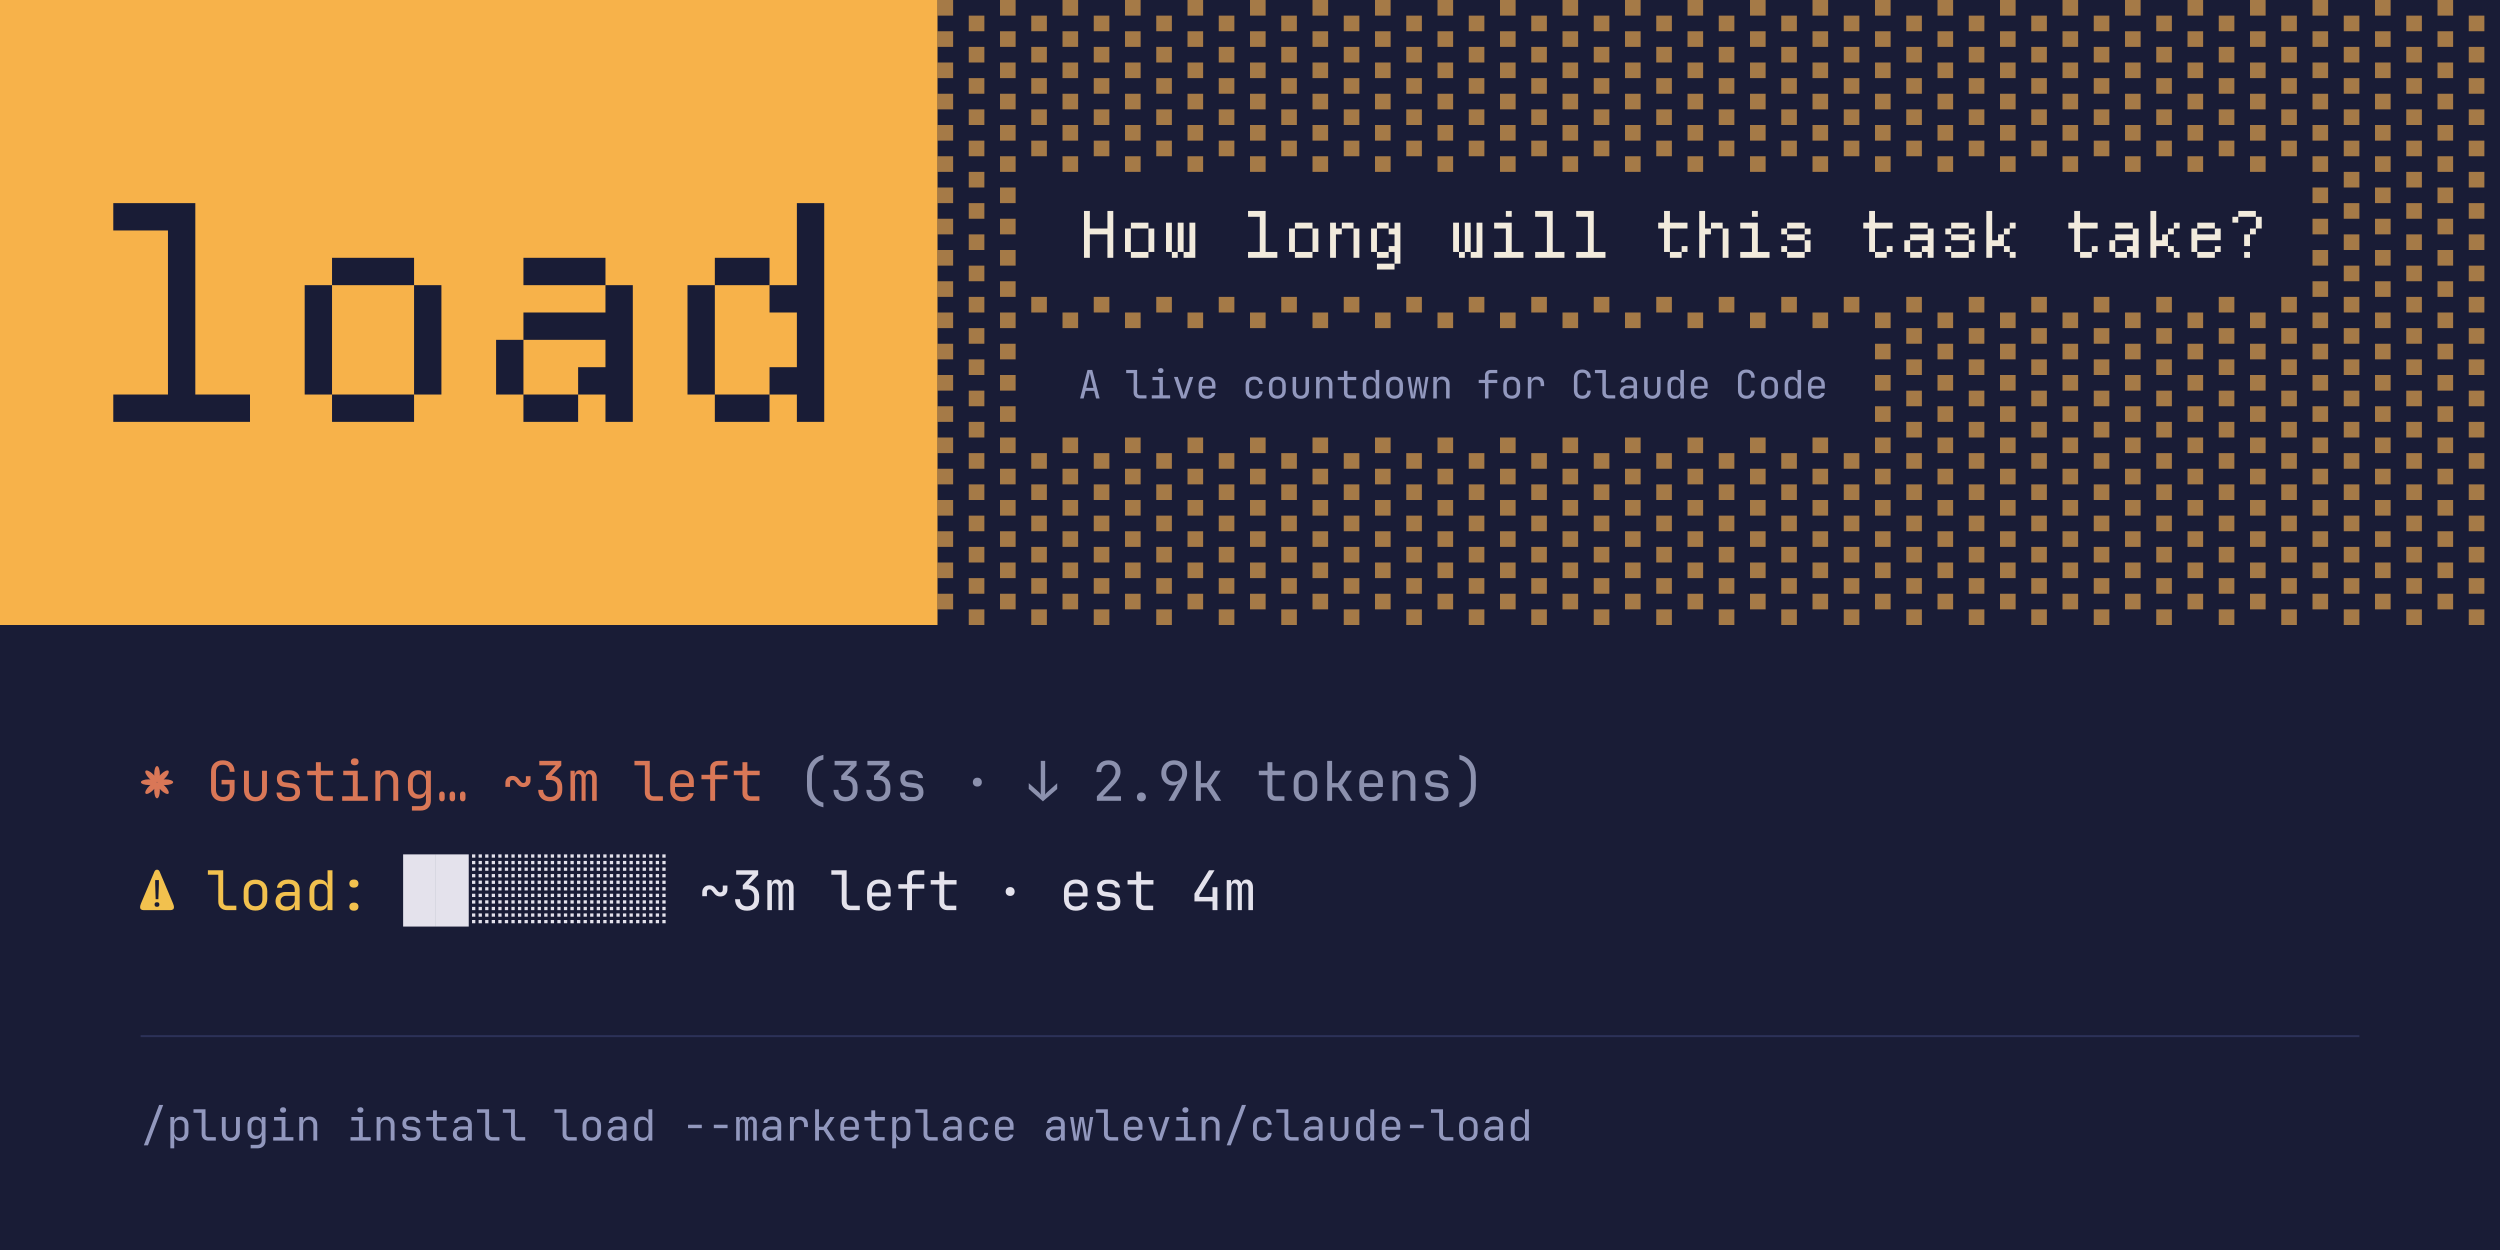
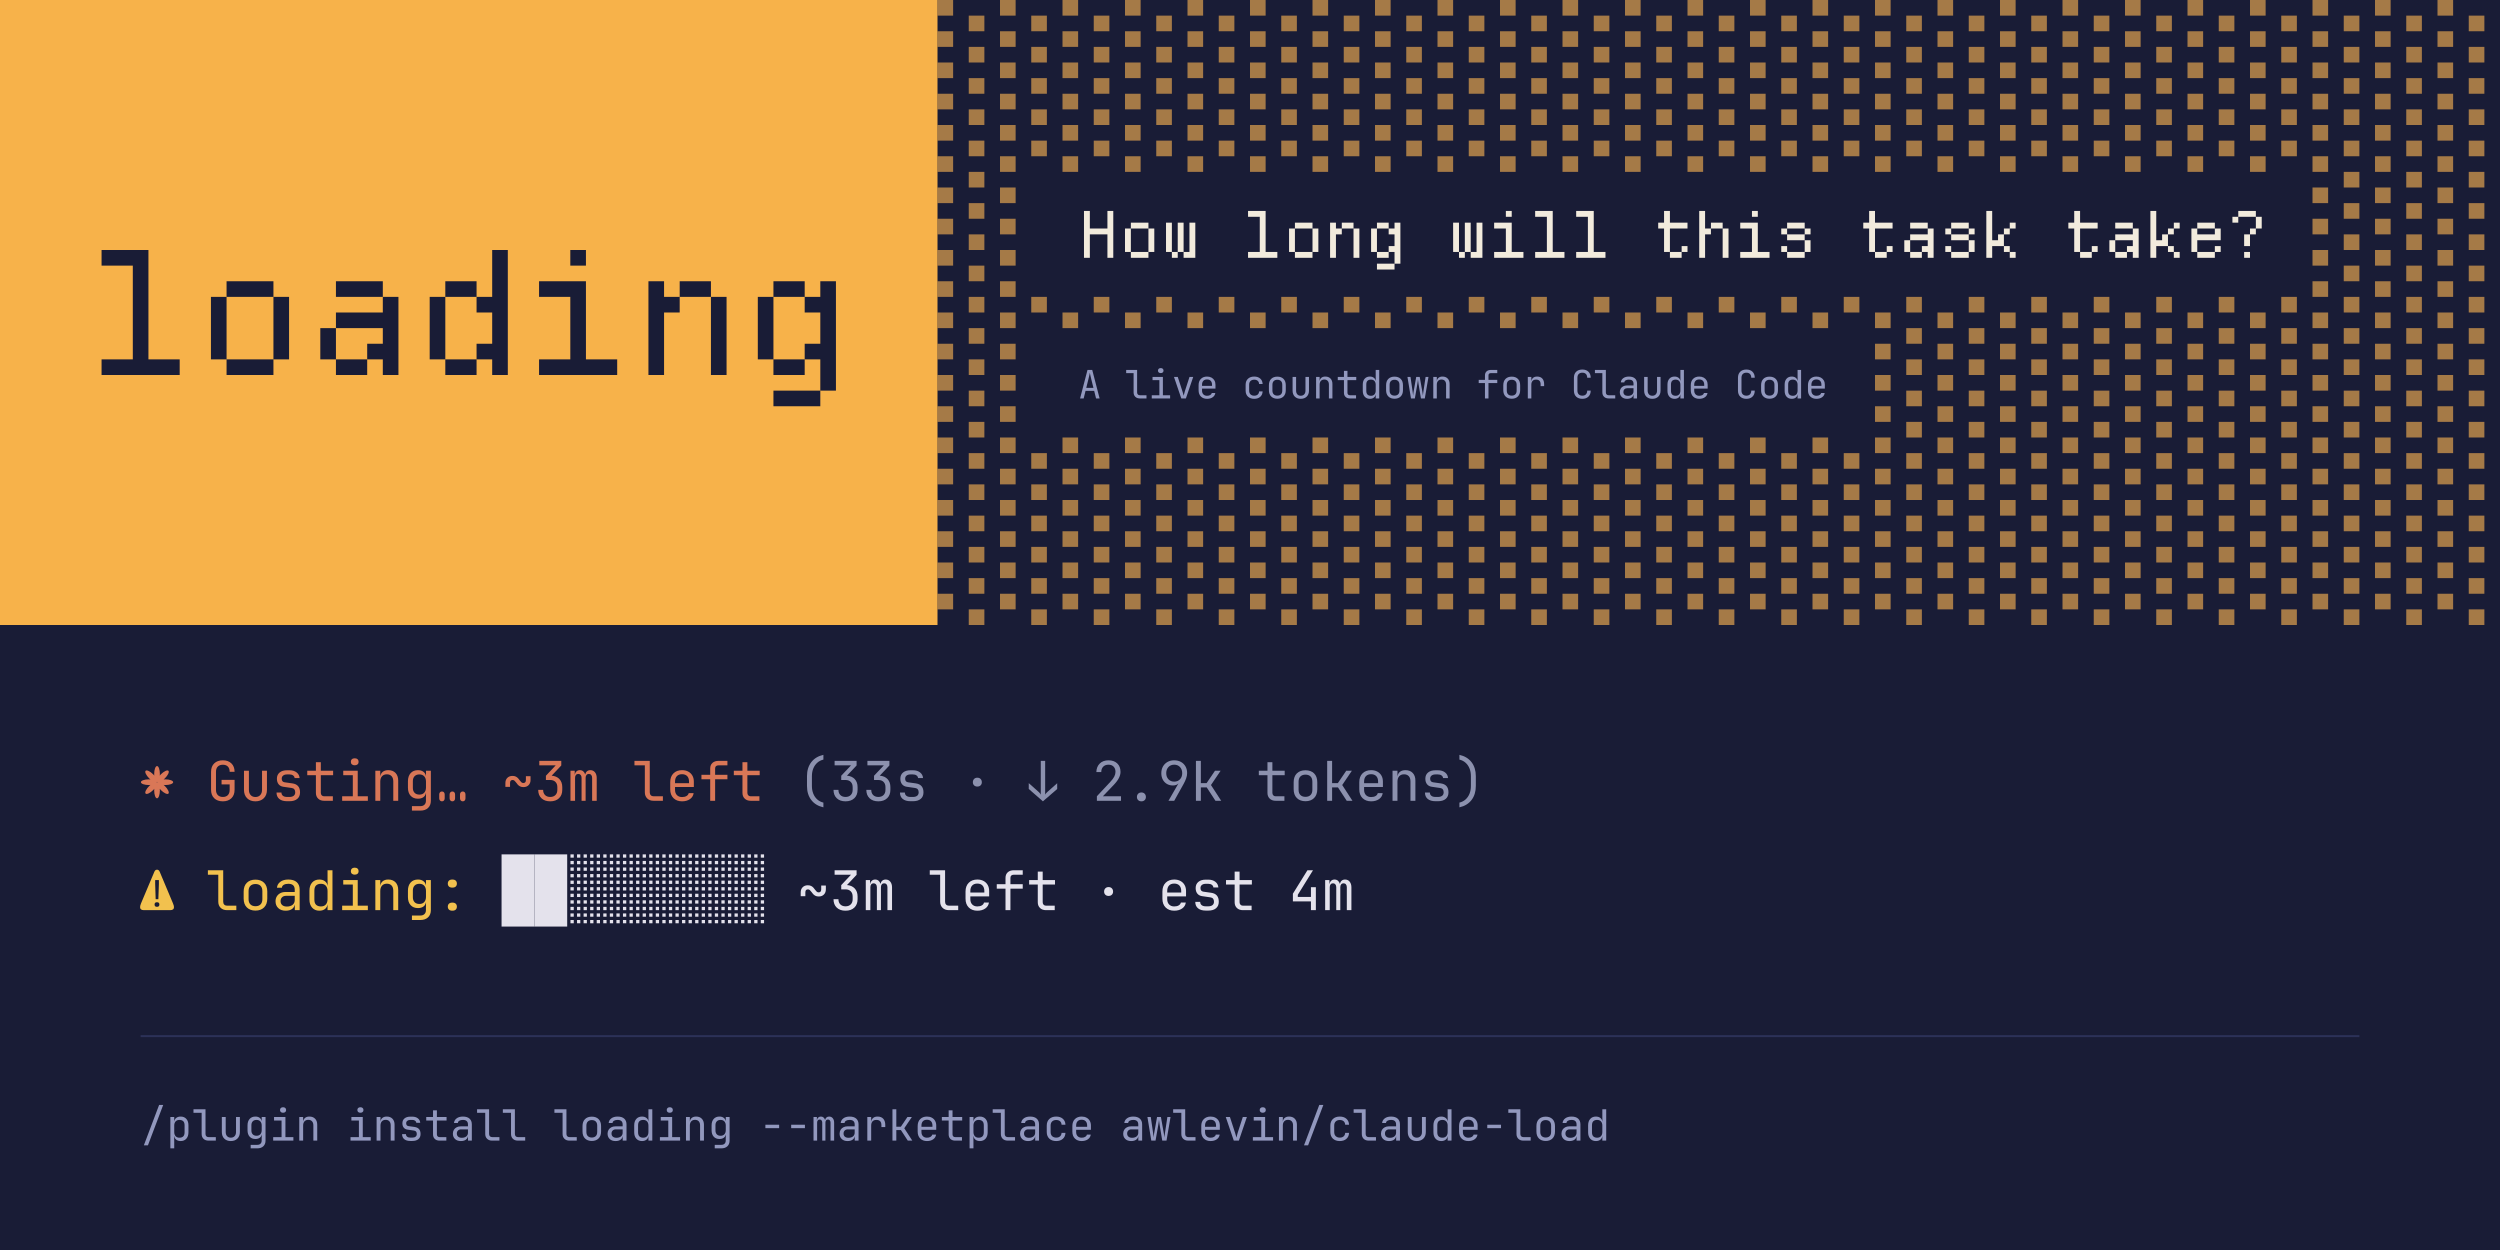
<svg xmlns="http://www.w3.org/2000/svg" width="1280" height="640" viewBox="0 0 1280 640" role="img" aria-labelledby="title desc">
  <defs>
    <path id="pixel-48" d="M50-400L50 0L100 0L100-200L250-200L250 0L300 0L300-400L250-400L250-250L100-250L100-400Z" />
    <path id="pixel-6f" d="M100-300L100-250L250-250L250-300ZM250-250L250-50L300-50L300-250ZM50-250L50-50L100-50L100-250ZM100-50L100 0L250 0L250-50Z" />
    <path id="pixel-77" d="M50-300L50-50L100-50L100-300ZM250-300L250-50L200-50L200 0L300 0L300-300ZM200-50L200-300L150-300L150-50ZM100-50L100 0L150 0L150-50Z" />
    <path id="pixel-6c" d="M150-350L150-50L50-50L50 0L300 0L300-50L200-50L200-400L50-400L50-350Z" />
    <path id="pixel-6e" d="M50-300L50 0L100 0L100-200L150-200L150-250L100-250L100-300ZM150-300L150-250L250-250L250-300ZM250-250L250 0L300 0L300-250Z" />
    <path id="pixel-67" d="M100-300L100-250L200-250L200-300ZM50-250L50-50L100-50L100-250ZM100-50L100 0L200 0L200-50ZM100 50L100 100L250 100L250 50ZM200-100L200-50L250-50L250 50L300 50L300-300L250-300L250-250L200-250L200-200L250-200L250-100Z" />
    <path id="pixel-69" d="M150-250L150-50L50-50L50 0L300 0L300-50L200-50L200-300L50-300L50-250ZM150-400L150-350L200-350L200-400Z" />
    <path id="pixel-74" d="M100-400L100-300L50-300L50-250L100-250L100-50L150-50L150-250L300-250L300-300L150-300L150-400ZM150-50L150 0L250 0L250-50ZM250-100L250-50L300-50L300-100Z" />
    <path id="pixel-68" d="M50-400L50 0L100 0L100-200L150-200L150-250L100-250L100-400ZM250-250L250 0L300 0L300-250ZM150-300L150-250L250-250L250-300Z" />
    <path id="pixel-73" d="M250-50L100-50L100 0L250 0ZM100-50L100-100L50-100L50-50ZM250-300L100-300L100-250L250-250ZM50-250L50-200L100-200L100-250ZM100-200L100-150L250-150L250-200ZM250-150L250-50L300-50L300-150ZM250-250L250-200L300-200L300-250Z" />
    <path id="pixel-61" d="M50-150L50-50L100-50L100-150ZM100-50L100 0L200 0L200-50ZM200-100L200-50L250-50L250 0L300 0L300-250L250-250L250-200L100-200L100-150L250-150L250-100ZM100-300L100-250L250-250L250-300Z" />
    <path id="pixel-6b" d="M50-400L50 0L100 0L100-100L200-100L200-200L150-200L150-150L100-150L100-400ZM250-300L250-250L300-250L300-300ZM200-250L200-200L250-200L250-250ZM200-100L200-50L250-50L250-100ZM250-50L250 0L300 0L300-50Z" />
    <path id="pixel-65" d="M100-300L100-250L250-250L250-300ZM50-250L50-50L100-50L100-150L300-150L300-250L250-250L250-200L100-200L100-250ZM100-50L100 0L250 0L250-50ZM250-100L250-50L300-50L300-100Z" />
    <path id="pixel-3f" d="M250-350L250-400L100-400L100-350ZM250-350L250-250L300-250L300-350ZM200-250L200-200L250-200L250-250ZM150-200L150-100L200-100L200-200ZM150-50L150 0L200 0L200-50ZM50-350L50-300L100-300L100-350Z" />
    <path id="mono-41" d="M142 0L50 0L240-730L361-730L550 0L459 0L411-194L190-194L142 0ZM264-496L208-270L392-270L336-495Q320-559 311-602Q302-645 300-658L300-658Q298-645 289-602Q280-559 264-496L264-496Z" />
    <path id="mono-6c" d="M550 0L380 0Q307 0 263.5-42.5Q220-85 220-155L220-155L220-648L30-648L30-730L310-730L310-155Q310-121 329-101.5Q348-82 380-82L380-82L550-82L550 0Z" />
    <path id="mono-69" d="M555 0L85 0L85-82L280-82L280-468L105-468L105-550L370-550L370-82L555-82L555 0ZM315-649L315-649Q282-649 263-666Q244-683 244-712L244-712Q244-742 263-759.5Q282-777 315-777L315-777Q348-777 367-759.5Q386-742 386-712L386-712Q386-683 367-666Q348-649 315-649Z" />
    <path id="mono-76" d="M359 0L241 0L54-550L151-550L271-180Q282-147 290-116.5Q298-86 302-69L302-69Q307-86 314-116.5Q321-147 331-180L331-180L451-550L546-550L359 0Z" />
    <path id="mono-65" d="M300 10L300 10Q203 10 143.5-48.5Q84-107 84-210L84-210L84-340Q84-443 143.5-501.5Q203-560 300-560L300-560Q365-560 413.5-534Q462-508 489-461Q516-414 516-350L516-350L516-252L172-252L172-200Q172-139 207-103.5Q242-68 300-68L300-68Q350-68 382.5-87.5Q415-107 422-140L422-140L512-140Q503-71 445-30.5Q387 10 300 10ZM172-350L172-322L428-322L428-350Q428-415 394.5-450.5Q361-486 300-486L300-486Q239-486 205.5-450.5Q172-415 172-350L172-350Z" />
    <path id="mono-63" d="M308 10L308 10Q208 10 148-46Q88-102 88-200L88-200L88-350Q88-448 148-504Q208-560 308-560L308-560Q403-560 461.5-509Q520-458 523-370L523-370L433-370Q430-423 397-451.5Q364-480 308-480L308-480Q249-480 213.5-446.5Q178-413 178-351L178-351L178-200Q178-138 213.5-104Q249-70 308-70L308-70Q364-70 397-99Q430-128 433-180L433-180L523-180Q520-92 461.5-41Q403 10 308 10Z" />
    <path id="mono-6f" d="M300 8L300 8Q201 8 142.5-50Q84-108 84-212L84-212L84-338Q84-443 142-500.5Q200-558 300-558L300-558Q400-558 458-500.5Q516-443 516-338L516-338L516-212Q516-108 457.5-50Q399 8 300 8ZM300-72L300-72Q359-72 392.5-105Q426-138 426-202L426-202L426-348Q426-412 392.5-445Q359-478 300-478L300-478Q242-478 208-445Q174-412 174-348L174-348L174-202Q174-138 208-105Q242-72 300-72Z" />
    <path id="mono-75" d="M299 10L299 10Q204 10 147-46.5Q90-103 90-200L90-200L90-550L180-550L180-200Q180-140 212-104.5Q244-69 299-69L299-69Q355-69 387.5-104.5Q420-140 420-200L420-200L420-550L510-550L510-200Q510-103 452-46.5Q394 10 299 10Z" />
    <path id="mono-6e" d="M182 0L92 0L92-550L182-550L182-445L183-445Q190-500 228-530Q266-560 329-560L329-560Q412-560 461-509Q510-458 510-370L510-370L510 0L420 0L420-354Q420-417 388.5-450.5Q357-484 303-484L303-484Q247-484 214.5-449Q182-414 182-350L182-350L182 0Z" />
    <path id="mono-74" d="M515 0L355 0Q287 0 246-39.5Q205-79 205-145L205-145L205-468L47-468L47-550L205-550L205-705L295-705L295-550L520-550L520-468L295-468L295-145Q295-117 311.5-99.5Q328-82 355-82L355-82L515-82L515 0Z" />
    <path id="mono-64" d="M268 10L268 10Q186 10 136.5-45Q87-100 87-194L87-194L87-355Q87-450 136-505Q185-560 268-560L268-560Q330-560 370.5-529Q411-498 419-445L419-445L420-445L418-570L418-730L508-730L508 0L418 0L418-105L417-105Q410-51 370-20.5Q330 10 268 10ZM298-68L298-68Q354-68 386-103Q418-138 418-200L418-200L418-350Q418-412 386-447Q354-482 298-482L298-482Q241-482 209-452.5Q177-423 177-355L177-355L177-195Q177-128 209-98Q241-68 298-68Z" />
    <path id="mono-77" d="M220 0L121 0L31-550L109-550L165-162Q168-140 171-113.5Q174-87 175-70L175-70Q177-87 179.5-113.5Q182-140 186-162L186-162L255-550L345-550L414-162Q418-140 421.5-113.5Q425-87 426-70L426-70Q428-87 431-113.5Q434-140 437-162L437-162L495-550L569-550L475 0L376 0L313-380Q309-408 305.5-439.5Q302-471 300-488L300-488Q299-471 295-439.5Q291-408 286-380L286-380L220 0Z" />
    <path id="mono-66" d="M305 0L215 0L215-393L55-393L55-475L215-475L215-590Q215-655 256-692.5Q297-730 369-730L369-730L530-730L530-648L369-648Q305-648 305-590L305-590L305-475L530-475L530-393L305-393L305 0Z" />
    <path id="mono-72" d="M202 0L112 0L112-550L202-550L202-445L204-445Q211-498 249-529Q287-560 351-560L351-560Q437-560 483.5-508.5Q530-457 530-362L530-362L530-315L440-315L440-362Q440-482 323-482L323-482Q264-482 233-448Q202-414 202-350L202-350L202 0Z" />
    <path id="mono-43" d="M308 10L308 10Q208 10 150-46Q92-102 92-200L92-200L92-530Q92-628 150-684Q208-740 308-740L308-740Q406-740 464-683.5Q522-627 522-530L522-530L432-530Q432-592 399.5-625.5Q367-659 308-659L308-659Q249-659 215.5-625.5Q182-592 182-530L182-530L182-200Q182-138 215.5-104.5Q249-71 308-71L308-71Q367-71 399.5-104.5Q432-138 432-200L432-200L522-200Q522-103 464-46.5Q406 10 308 10Z" />
    <path id="mono-61" d="M252 10L252 10Q167 10 117-37.5Q67-85 67-162L67-162Q67-213 90-251Q113-289 154-310.5Q195-332 248-332L248-332L418-332L418-375Q418-482 301-482L301-482Q249-482 217-463Q185-444 183-410L183-410L93-410Q98-475 153.5-517.5Q209-560 301-560L301-560Q401-560 454.5-512Q508-464 508-378L508-378L508 0L419 0L419-100L417-100Q409-49 366-19.5Q323 10 252 10ZM274-66L274-66Q340-66 379-98Q418-130 418-185L418-185L418-262L258-262Q214-262 186.5-235.5Q159-209 159-165L159-165Q159-119 189.5-92.5Q220-66 274-66Z" />
    <path id="pixel-64" d="M250-400L250-250L200-250L200-200L250-200L250-100L200-100L200-50L250-50L250 0L300 0L300-400ZM200-50L100-50L100 0L200 0ZM100-50L100-250L50-250L50-50ZM200-250L200-300L100-300L100-250Z" />
    <path id="mono-273d" d="M305 -340A145 52 0 0 1 595 -340A145 52 0 0 1 305 -340ZM303.536 -336.464A145 52 45 0 1 508.597 -131.403A145 52 45 0 1 303.536 -336.464ZM300 -335A145 52 90 0 1 300 -45A145 52 90 0 1 300 -335ZM296.464 -336.464A145 52 135 0 1 91.403 -131.403A145 52 135 0 1 296.464 -336.464ZM295 -340A145 52 180 0 1 5 -340A145 52 180 0 1 295 -340ZM296.464 -343.536A145 52 225 0 1 91.403 -548.597A145 52 225 0 1 296.464 -343.536ZM300 -345A145 52 270 0 1 300 -635A145 52 270 0 1 300 -345ZM303.536 -343.536A145 52 315 0 1 508.597 -548.597A145 52 315 0 1 303.536 -343.536Z" />
    <path id="mono-47" d="M304 10L304 10Q204 10 146-46Q88-102 88-200L88-200L88-530Q88-628 146-684Q204-740 304-740L304-740Q402-740 460-683.5Q518-627 518-530L518-530L428-530Q428-592 395.5-625.5Q363-659 304-659L304-659Q245-659 211.5-626Q178-593 178-531L178-531L178-200Q178-138 211.5-104Q245-70 304-70L304-70Q363-70 395.5-104Q428-138 428-200L428-200L428-300L280-300L280-382L518-382L518-200Q518-103 460-46.5Q402 10 304 10Z" />
    <path id="mono-73" d="M322 8L278 8Q186 8 135.5-33.5Q85-75 85-151L85-151L175-151Q175-113 202-91.5Q229-70 278-70L278-70L322-70Q372-70 399.5-92Q427-114 427-154L427-154Q427-225 362-234L362-234L210-256Q154-264 123-302.5Q92-341 92-404L92-404Q92-476 141.5-517Q191-558 278-558L278-558L322-558Q402-558 452.5-518.5Q503-479 507-415L507-415L416-415Q414-444 388.5-463Q363-482 322-482L322-482L278-482Q232-482 206-461Q180-440 180-404L180-404Q180-346 233-338L233-338L375-318Q515-298 515-154L515-154Q515-77 464.5-34.5Q414 8 322 8L322 8Z" />
    <path id="mono-67" d="M315 180L161 180L161 98L316 98Q363 98 390 71.5Q417 45 417 0L417 0L417-50L419-140L416-140Q408-91 369-64.5Q330-38 271-38L271-38Q186-38 137-92Q88-146 88-240L88-240L88-356Q88-450 137-505Q186-560 271-560L271-560Q330-560 369-532Q408-504 416-455L416-455L418-455L418-550L507-550L507 0Q507 83 455.5 131.5Q404 180 315 180L315 180ZM298-113L298-113Q354-113 386-148Q418-183 418-245L418-245L418-350Q418-412 386-447Q354-482 298-482L298-482Q241-482 209.5-449Q178-416 178-360L178-360L178-235Q178-179 209.5-146Q241-113 298-113Z" />
    <path id="mono-2026" d="M490 10L490 10Q468 10 454-5Q440-20 440-45L440-45L440-115Q440-140 454-155Q468-170 490-170L490-170Q513-170 526.5-155Q540-140 540-115L540-115L540-45Q540-20 526.5-5Q513 10 490 10ZM110 10L110 10Q88 10 74-5Q60-20 60-45L60-45L60-115Q60-140 74-155Q88-170 110-170L110-170Q133-170 146.5-155Q160-140 160-115L160-115L160-45Q160-20 146.5-5Q133 10 110 10ZM300 10L300 10Q278 10 264-5Q250-20 250-45L250-45L250-115Q250-140 264-155Q278-170 300-170L300-170Q323-170 336.5-155Q350-140 350-115L350-115L350-45Q350-20 336.5-5Q323 10 300 10Z" />
    <path id="mono-7e" d="M155-255L70-255L70-325Q70-384 106-419.5Q142-455 200-455L200-455Q237-455 262-442Q287-429 304-409.5Q321-390 334.5-370.5Q348-351 363-338Q378-325 398-325L398-325Q445-325 445-380L445-380L445-450L530-450L530-380Q530-322 494.5-286Q459-250 400-250L400-250Q363-250 338-263Q313-276 296-295.5Q279-315 265.5-334.5Q252-354 237-367Q222-380 202-380L202-380Q155-380 155-325L155-325L155-255Z" />
    <path id="mono-33" d="M289 10L289 10Q188 10 129-46.5Q70-103 70-200L70-200L160-200Q160-140 195-105Q230-70 290-70L290-70Q350-70 385-105Q420-140 420-200L420-200L420-250Q420-310 385-345Q350-380 290-380L290-380L211-380L211-458L390-648L90-648L90-730L492-730L492-646L316-459Q406-452 458-396.5Q510-341 510-250L510-250L510-200Q510-103 450.5-46.5Q391 10 289 10Z" />
    <path id="mono-6d" d="M144 0L60 0L60-550L138-550L138-477L140-477Q145-514 169.5-537Q194-560 232-560L232-560Q268-560 293-539Q318-518 329-482L329-482L330-482Q337-518 361.5-539Q386-560 424-560L424-560Q477-560 508.5-520.5Q540-481 540-418L540-418L540 0L456 0L456-419Q456-452 440-471.5Q424-491 396-491L396-491Q369-491 353-472Q337-453 337-420L337-420L337 0L263 0L263-419Q263-452 247-471.5Q231-491 204-491L204-491Q176-491 160-472Q144-453 144-420L144-420L144 0Z" />
    <path id="mono-28" d="M485 33L485 120Q342 88 263.5-14Q185-116 185-270L185-270L185-450Q185-604 263.5-706Q342-808 485-840L485-840L485-753Q421-738 373.5-696Q326-654 300.5-591.5Q275-529 275-450L275-450L275-270Q275-192 300.5-129Q326-66 373.5-24Q421 18 485 33L485 33Z" />
    <path id="mono-b7" d="M300-260L300-260Q263-260 240.5-282Q218-304 218-339L218-339Q218-376 240.5-399Q263-422 300-422L300-422Q337-422 359.5-399Q382-376 382-339L382-339Q382-304 359.5-282Q337-260 300-260Z" />
    <path id="mono-2193" d="M380-161L560-321L560-215L299 10L40-216L40-323L222-161Q236-149 246-135Q256-121 260-112L260-112L260-730L340-730L340-112Q342-120 353-133.5Q364-147 380-161L380-161Z" />
    <path id="mono-32" d="M527 0L86 0L86-83L329-343Q382-399 404-443Q426-487 426-529L426-529Q426-589 391.5-624.5Q357-660 298-660L298-660Q237-660 201.5-623.5Q166-587 166-525L166-525L76-525Q79-624 139-682Q199-740 298-740L298-740Q399-740 458.5-683Q518-626 518-528L518-528Q518-476 489.5-418Q461-360 392-288L392-288L195-82L527-82L527 0Z" />
    <path id="mono-2e" d="M300 10L300 10Q263 10 240.5-12Q218-34 218-69L218-69Q218-106 240.5-129Q263-152 300-152L300-152Q337-152 359.5-129Q382-106 382-69L382-69Q382-34 359.5-12Q337 10 300 10Z" />
    <path id="mono-39" d="M300 0L195 0L375-313L372-315Q362-299 335-289.5Q308-280 276-280L276-280Q213-280 165.5-308.5Q118-337 91-387Q64-437 64-503L64-503Q64-574 94-627Q124-680 177-710Q230-740 299-740L299-740Q370-740 423-710.5Q476-681 506-628.5Q536-576 536-507L536-507Q536-459 518-408.5Q500-358 469-303L469-303L300 0ZM300-350L300-350Q365-350 405.5-393Q446-436 446-505L446-505Q446-574 405.5-617Q365-660 300-660L300-660Q235-660 194.5-617Q154-574 154-505L154-505Q154-436 194.5-393Q235-350 300-350Z" />
    <path id="mono-6b" d="M187 0L97 0L97-730L187-730L187-323L292-323L446-550L549-550L372-288L559 0L454 0L294-245L187-245L187 0Z" />
    <path id="mono-29" d="M115 120L115 120L115 33Q180 18 227-24Q274-66 299.5-129Q325-192 325-270L325-270L325-450Q325-529 299.5-591.5Q274-654 227-696Q180-738 115-753L115-753L115-840Q258-808 336.5-706Q415-604 415-450L415-450L415-270Q415-116 336.5-14Q258 88 115 120Z" />
    <path id="mono-26a0" d="M541 0L59 0Q-10 0-10-56L-10-56Q-10-82 9-128L9-128L251-702Q267-740 300-740L300-740Q333-740 349-702L349-702L590-128Q610-82 610-56L610-56Q610 0 541 0L541 0ZM266-479L275-200L324-200L334-479L334-550L266-550L266-479ZM299-61L299-61Q343-61 343-103L343-103Q343-145 299-145L299-145Q255-145 255-103L255-103Q255-61 299-61Z" />
    <path id="mono-3a" d="M300-412L300-412Q259-412 238-432Q217-452 217-486L217-486Q217-520 238-540Q259-560 300-560L300-560Q341-560 362-540Q383-520 383-486L383-486Q383-452 362-432Q341-412 300-412ZM300 10L300 10Q259 10 238-10Q217-30 217-64L217-64Q217-98 238-118Q259-138 300-138L300-138Q341-138 362-118Q383-98 383-64L383-64Q383-30 362-10Q341 10 300 10Z" />
    <path id="mono-2588" d="M600 300L0 300L0-1020L600-1020L600 300Z" />
    <path id="mono-2591" d="M600-960L540-960L540-1020L600-1020L600-960ZM120-960L60-960L60-1020L120-1020L120-960ZM240-960L180-960L180-1020L240-1020L240-960ZM360-960L300-960L300-1020L360-1020L360-960ZM480-960L420-960L420-1020L480-1020L480-960ZM600-840L540-840L540-900L600-900L600-840ZM120-840L60-840L60-900L120-900L120-840ZM240-840L180-840L180-900L240-900L240-840ZM360-840L300-840L300-900L360-900L360-840ZM480-840L420-840L420-900L480-900L480-840ZM600-720L540-720L540-780L600-780L600-720ZM120-720L60-720L60-780L120-780L120-720ZM240-720L180-720L180-780L240-780L240-720ZM360-720L300-720L300-780L360-780L360-720ZM480-720L420-720L420-780L480-780L480-720ZM600-600L540-600L540-660L600-660L600-600ZM120-600L60-600L60-660L120-660L120-600ZM240-600L180-600L180-660L240-660L240-600ZM360-600L300-600L300-660L360-660L360-600ZM480-600L420-600L420-660L480-660L480-600ZM600-480L540-480L540-540L600-540L600-480ZM120-480L60-480L60-540L120-540L120-480ZM240-480L180-480L180-540L240-540L240-480ZM360-480L300-480L300-540L360-540L360-480ZM480-480L420-480L420-540L480-540L480-480ZM600-360L540-360L540-420L600-420L600-360ZM120-360L60-360L60-420L120-420L120-360ZM240-360L180-360L180-420L240-420L240-360ZM360-360L300-360L300-420L360-420L360-360ZM480-360L420-360L420-420L480-420L480-360ZM600-240L540-240L540-300L600-300L600-240ZM120-240L60-240L60-300L120-300L120-240ZM240-240L180-240L180-300L240-300L240-240ZM360-240L300-240L300-300L360-300L360-240ZM480-240L420-240L420-300L480-300L480-240ZM600-120L540-120L540-180L600-180L600-120ZM120-120L60-120L60-180L120-180L120-120ZM240-120L180-120L180-180L240-180L240-120ZM360-120L300-120L300-180L360-180L360-120ZM480-120L420-120L420-180L480-180L480-120ZM600 0L540 0L540-60L600-60L600 0ZM120 0L60 0L60-60L120-60L120 0ZM240 0L180 0L180-60L240-60L240 0ZM360 0L300 0L300-60L360-60L360 0ZM480 0L420 0L420-60L480-60L480 0ZM600 120L540 120L540 60L600 60L600 120ZM120 120L60 120L60 60L120 60L120 120ZM240 120L180 120L180 60L240 60L240 120ZM360 120L300 120L300 60L360 60L360 120ZM480 120L420 120L420 60L480 60L480 120ZM600 240L540 240L540 180L600 180L600 240ZM120 240L60 240L60 180L120 180L120 240ZM240 240L180 240L180 180L240 180L240 240ZM360 240L300 240L300 180L360 180L360 240ZM480 240L420 240L420 180L480 180L480 240Z" />
    <path id="mono-34" d="M490 0L400 0L400-160L70-160L70-301L336-730L438-730L160-281L160-242L400-242L400-420L490-420L490 0Z" />
    <path id="mono-2f" d="M170 110L75 110L430-830L525-830L170 110Z" />
    <path id="mono-70" d="M182 180L92 180L92-550L182-550L182-445L183-445Q190-499 230-529.5Q270-560 332-560L332-560Q415-560 464-505.5Q513-451 513-356L513-356L513-195Q513-100 464-45Q415 10 332 10L332 10Q270 10 230-21Q190-52 183-105L183-105L180-105L182 20L182 180ZM302-68L302-68Q359-68 391-98Q423-128 423-195L423-195L423-355Q423-423 391-452.5Q359-482 302-482L302-482Q247-482 214.5-447Q182-412 182-350L182-350L182-200Q182-138 214.5-103Q247-68 302-68Z" />
    <path id="mono-2d" d="M460-290L140-290L140-370L460-370L460-290Z" />
  </defs>
  <rect width="1280" height="640" fill="#191C36" />
  <rect width="1280" height="320" fill="#191C36" />
  <path d="M480 0h8v8h-8zM512 0h8v8h-8zM544 0h8v8h-8zM576 0h8v8h-8zM608 0h8v8h-8zM640 0h8v8h-8zM672 0h8v8h-8zM704 0h8v8h-8zM736 0h8v8h-8zM768 0h8v8h-8zM800 0h8v8h-8zM832 0h8v8h-8zM864 0h8v8h-8zM896 0h8v8h-8zM928 0h8v8h-8zM960 0h8v8h-8zM992 0h8v8h-8zM1024 0h8v8h-8zM1056 0h8v8h-8zM1088 0h8v8h-8zM1120 0h8v8h-8zM1152 0h8v8h-8zM1184 0h8v8h-8zM1216 0h8v8h-8zM1248 0h8v8h-8zM496 8h8v8h-8zM528 8h8v8h-8zM560 8h8v8h-8zM592 8h8v8h-8zM624 8h8v8h-8zM656 8h8v8h-8zM688 8h8v8h-8zM720 8h8v8h-8zM752 8h8v8h-8zM784 8h8v8h-8zM816 8h8v8h-8zM848 8h8v8h-8zM880 8h8v8h-8zM912 8h8v8h-8zM944 8h8v8h-8zM976 8h8v8h-8zM1008 8h8v8h-8zM1040 8h8v8h-8zM1072 8h8v8h-8zM1104 8h8v8h-8zM1136 8h8v8h-8zM1168 8h8v8h-8zM1200 8h8v8h-8zM1232 8h8v8h-8zM1264 8h8v8h-8zM480 16h8v8h-8zM512 16h8v8h-8zM544 16h8v8h-8zM576 16h8v8h-8zM608 16h8v8h-8zM640 16h8v8h-8zM672 16h8v8h-8zM704 16h8v8h-8zM736 16h8v8h-8zM768 16h8v8h-8zM800 16h8v8h-8zM832 16h8v8h-8zM864 16h8v8h-8zM896 16h8v8h-8zM928 16h8v8h-8zM960 16h8v8h-8zM992 16h8v8h-8zM1024 16h8v8h-8zM1056 16h8v8h-8zM1088 16h8v8h-8zM1120 16h8v8h-8zM1152 16h8v8h-8zM1184 16h8v8h-8zM1216 16h8v8h-8zM1248 16h8v8h-8zM496 24h8v8h-8zM528 24h8v8h-8zM560 24h8v8h-8zM592 24h8v8h-8zM624 24h8v8h-8zM656 24h8v8h-8zM688 24h8v8h-8zM720 24h8v8h-8zM752 24h8v8h-8zM784 24h8v8h-8zM816 24h8v8h-8zM848 24h8v8h-8zM880 24h8v8h-8zM912 24h8v8h-8zM944 24h8v8h-8zM976 24h8v8h-8zM1008 24h8v8h-8zM1040 24h8v8h-8zM1072 24h8v8h-8zM1104 24h8v8h-8zM1136 24h8v8h-8zM1168 24h8v8h-8zM1200 24h8v8h-8zM1232 24h8v8h-8zM1264 24h8v8h-8zM480 32h8v8h-8zM512 32h8v8h-8zM544 32h8v8h-8zM576 32h8v8h-8zM608 32h8v8h-8zM640 32h8v8h-8zM672 32h8v8h-8zM704 32h8v8h-8zM736 32h8v8h-8zM768 32h8v8h-8zM800 32h8v8h-8zM832 32h8v8h-8zM864 32h8v8h-8zM896 32h8v8h-8zM928 32h8v8h-8zM960 32h8v8h-8zM992 32h8v8h-8zM1024 32h8v8h-8zM1056 32h8v8h-8zM1088 32h8v8h-8zM1120 32h8v8h-8zM1152 32h8v8h-8zM1184 32h8v8h-8zM1216 32h8v8h-8zM1248 32h8v8h-8zM496 40h8v8h-8zM528 40h8v8h-8zM560 40h8v8h-8zM592 40h8v8h-8zM624 40h8v8h-8zM656 40h8v8h-8zM688 40h8v8h-8zM720 40h8v8h-8zM752 40h8v8h-8zM784 40h8v8h-8zM816 40h8v8h-8zM848 40h8v8h-8zM880 40h8v8h-8zM912 40h8v8h-8zM944 40h8v8h-8zM976 40h8v8h-8zM1008 40h8v8h-8zM1040 40h8v8h-8zM1072 40h8v8h-8zM1104 40h8v8h-8zM1136 40h8v8h-8zM1168 40h8v8h-8zM1200 40h8v8h-8zM1232 40h8v8h-8zM1264 40h8v8h-8zM480 48h8v8h-8zM512 48h8v8h-8zM544 48h8v8h-8zM576 48h8v8h-8zM608 48h8v8h-8zM640 48h8v8h-8zM672 48h8v8h-8zM704 48h8v8h-8zM736 48h8v8h-8zM768 48h8v8h-8zM800 48h8v8h-8zM832 48h8v8h-8zM864 48h8v8h-8zM896 48h8v8h-8zM928 48h8v8h-8zM960 48h8v8h-8zM992 48h8v8h-8zM1024 48h8v8h-8zM1056 48h8v8h-8zM1088 48h8v8h-8zM1120 48h8v8h-8zM1152 48h8v8h-8zM1184 48h8v8h-8zM1216 48h8v8h-8zM1248 48h8v8h-8zM496 56h8v8h-8zM528 56h8v8h-8zM560 56h8v8h-8zM592 56h8v8h-8zM624 56h8v8h-8zM656 56h8v8h-8zM688 56h8v8h-8zM720 56h8v8h-8zM752 56h8v8h-8zM784 56h8v8h-8zM816 56h8v8h-8zM848 56h8v8h-8zM880 56h8v8h-8zM912 56h8v8h-8zM944 56h8v8h-8zM976 56h8v8h-8zM1008 56h8v8h-8zM1040 56h8v8h-8zM1072 56h8v8h-8zM1104 56h8v8h-8zM1136 56h8v8h-8zM1168 56h8v8h-8zM1200 56h8v8h-8zM1232 56h8v8h-8zM1264 56h8v8h-8zM480 64h8v8h-8zM512 64h8v8h-8zM544 64h8v8h-8zM576 64h8v8h-8zM608 64h8v8h-8zM640 64h8v8h-8zM672 64h8v8h-8zM704 64h8v8h-8zM736 64h8v8h-8zM768 64h8v8h-8zM800 64h8v8h-8zM832 64h8v8h-8zM864 64h8v8h-8zM896 64h8v8h-8zM928 64h8v8h-8zM960 64h8v8h-8zM992 64h8v8h-8zM1024 64h8v8h-8zM1056 64h8v8h-8zM1088 64h8v8h-8zM1120 64h8v8h-8zM1152 64h8v8h-8zM1184 64h8v8h-8zM1216 64h8v8h-8zM1248 64h8v8h-8zM496 72h8v8h-8zM528 72h8v8h-8zM560 72h8v8h-8zM592 72h8v8h-8zM624 72h8v8h-8zM656 72h8v8h-8zM688 72h8v8h-8zM720 72h8v8h-8zM752 72h8v8h-8zM784 72h8v8h-8zM816 72h8v8h-8zM848 72h8v8h-8zM880 72h8v8h-8zM912 72h8v8h-8zM944 72h8v8h-8zM976 72h8v8h-8zM1008 72h8v8h-8zM1040 72h8v8h-8zM1072 72h8v8h-8zM1104 72h8v8h-8zM1136 72h8v8h-8zM1168 72h8v8h-8zM1200 72h8v8h-8zM1232 72h8v8h-8zM1264 72h8v8h-8zM480 80h8v8h-8zM512 80h8v8h-8zM544 80h8v8h-8zM576 80h8v8h-8zM608 80h8v8h-8zM640 80h8v8h-8zM672 80h8v8h-8zM704 80h8v8h-8zM736 80h8v8h-8zM768 80h8v8h-8zM800 80h8v8h-8zM832 80h8v8h-8zM864 80h8v8h-8zM896 80h8v8h-8zM928 80h8v8h-8zM960 80h8v8h-8zM992 80h8v8h-8zM1024 80h8v8h-8zM1056 80h8v8h-8zM1088 80h8v8h-8zM1120 80h8v8h-8zM1152 80h8v8h-8zM1184 80h8v8h-8zM1216 80h8v8h-8zM1248 80h8v8h-8zM496 88h8v8h-8zM1200 88h8v8h-8zM1232 88h8v8h-8zM1264 88h8v8h-8zM480 96h8v8h-8zM512 96h8v8h-8zM1184 96h8v8h-8zM1216 96h8v8h-8zM1248 96h8v8h-8zM496 104h8v8h-8zM1200 104h8v8h-8zM1232 104h8v8h-8zM1264 104h8v8h-8zM480 112h8v8h-8zM512 112h8v8h-8zM1184 112h8v8h-8zM1216 112h8v8h-8zM1248 112h8v8h-8zM496 120h8v8h-8zM1200 120h8v8h-8zM1232 120h8v8h-8zM1264 120h8v8h-8zM480 128h8v8h-8zM512 128h8v8h-8zM1184 128h8v8h-8zM1216 128h8v8h-8zM1248 128h8v8h-8zM496 136h8v8h-8zM1200 136h8v8h-8zM1232 136h8v8h-8zM1264 136h8v8h-8zM480 144h8v8h-8zM512 144h8v8h-8zM1184 144h8v8h-8zM1216 144h8v8h-8zM1248 144h8v8h-8zM496 152h8v8h-8zM528 152h8v8h-8zM560 152h8v8h-8zM592 152h8v8h-8zM624 152h8v8h-8zM656 152h8v8h-8zM688 152h8v8h-8zM720 152h8v8h-8zM752 152h8v8h-8zM784 152h8v8h-8zM816 152h8v8h-8zM848 152h8v8h-8zM880 152h8v8h-8zM912 152h8v8h-8zM944 152h8v8h-8zM976 152h8v8h-8zM1008 152h8v8h-8zM1040 152h8v8h-8zM1072 152h8v8h-8zM1104 152h8v8h-8zM1136 152h8v8h-8zM1168 152h8v8h-8zM1200 152h8v8h-8zM1232 152h8v8h-8zM1264 152h8v8h-8zM480 160h8v8h-8zM512 160h8v8h-8zM544 160h8v8h-8zM576 160h8v8h-8zM608 160h8v8h-8zM640 160h8v8h-8zM672 160h8v8h-8zM704 160h8v8h-8zM736 160h8v8h-8zM768 160h8v8h-8zM800 160h8v8h-8zM832 160h8v8h-8zM864 160h8v8h-8zM896 160h8v8h-8zM928 160h8v8h-8zM960 160h8v8h-8zM992 160h8v8h-8zM1024 160h8v8h-8zM1056 160h8v8h-8zM1088 160h8v8h-8zM1120 160h8v8h-8zM1152 160h8v8h-8zM1184 160h8v8h-8zM1216 160h8v8h-8zM1248 160h8v8h-8zM496 168h8v8h-8zM976 168h8v8h-8zM1008 168h8v8h-8zM1040 168h8v8h-8zM1072 168h8v8h-8zM1104 168h8v8h-8zM1136 168h8v8h-8zM1168 168h8v8h-8zM1200 168h8v8h-8zM1232 168h8v8h-8zM1264 168h8v8h-8zM480 176h8v8h-8zM512 176h8v8h-8zM960 176h8v8h-8zM992 176h8v8h-8zM1024 176h8v8h-8zM1056 176h8v8h-8zM1088 176h8v8h-8zM1120 176h8v8h-8zM1152 176h8v8h-8zM1184 176h8v8h-8zM1216 176h8v8h-8zM1248 176h8v8h-8zM496 184h8v8h-8zM976 184h8v8h-8zM1008 184h8v8h-8zM1040 184h8v8h-8zM1072 184h8v8h-8zM1104 184h8v8h-8zM1136 184h8v8h-8zM1168 184h8v8h-8zM1200 184h8v8h-8zM1232 184h8v8h-8zM1264 184h8v8h-8zM480 192h8v8h-8zM512 192h8v8h-8zM960 192h8v8h-8zM992 192h8v8h-8zM1024 192h8v8h-8zM1056 192h8v8h-8zM1088 192h8v8h-8zM1120 192h8v8h-8zM1152 192h8v8h-8zM1184 192h8v8h-8zM1216 192h8v8h-8zM1248 192h8v8h-8zM496 200h8v8h-8zM976 200h8v8h-8zM1008 200h8v8h-8zM1040 200h8v8h-8zM1072 200h8v8h-8zM1104 200h8v8h-8zM1136 200h8v8h-8zM1168 200h8v8h-8zM1200 200h8v8h-8zM1232 200h8v8h-8zM1264 200h8v8h-8zM480 208h8v8h-8zM512 208h8v8h-8zM960 208h8v8h-8zM992 208h8v8h-8zM1024 208h8v8h-8zM1056 208h8v8h-8zM1088 208h8v8h-8zM1120 208h8v8h-8zM1152 208h8v8h-8zM1184 208h8v8h-8zM1216 208h8v8h-8zM1248 208h8v8h-8zM496 216h8v8h-8zM976 216h8v8h-8zM1008 216h8v8h-8zM1040 216h8v8h-8zM1072 216h8v8h-8zM1104 216h8v8h-8zM1136 216h8v8h-8zM1168 216h8v8h-8zM1200 216h8v8h-8zM1232 216h8v8h-8zM1264 216h8v8h-8zM480 224h8v8h-8zM512 224h8v8h-8zM544 224h8v8h-8zM576 224h8v8h-8zM608 224h8v8h-8zM640 224h8v8h-8zM672 224h8v8h-8zM704 224h8v8h-8zM736 224h8v8h-8zM768 224h8v8h-8zM800 224h8v8h-8zM832 224h8v8h-8zM864 224h8v8h-8zM896 224h8v8h-8zM928 224h8v8h-8zM960 224h8v8h-8zM992 224h8v8h-8zM1024 224h8v8h-8zM1056 224h8v8h-8zM1088 224h8v8h-8zM1120 224h8v8h-8zM1152 224h8v8h-8zM1184 224h8v8h-8zM1216 224h8v8h-8zM1248 224h8v8h-8zM496 232h8v8h-8zM528 232h8v8h-8zM560 232h8v8h-8zM592 232h8v8h-8zM624 232h8v8h-8zM656 232h8v8h-8zM688 232h8v8h-8zM720 232h8v8h-8zM752 232h8v8h-8zM784 232h8v8h-8zM816 232h8v8h-8zM848 232h8v8h-8zM880 232h8v8h-8zM912 232h8v8h-8zM944 232h8v8h-8zM976 232h8v8h-8zM1008 232h8v8h-8zM1040 232h8v8h-8zM1072 232h8v8h-8zM1104 232h8v8h-8zM1136 232h8v8h-8zM1168 232h8v8h-8zM1200 232h8v8h-8zM1232 232h8v8h-8zM1264 232h8v8h-8zM480 240h8v8h-8zM512 240h8v8h-8zM544 240h8v8h-8zM576 240h8v8h-8zM608 240h8v8h-8zM640 240h8v8h-8zM672 240h8v8h-8zM704 240h8v8h-8zM736 240h8v8h-8zM768 240h8v8h-8zM800 240h8v8h-8zM832 240h8v8h-8zM864 240h8v8h-8zM896 240h8v8h-8zM928 240h8v8h-8zM960 240h8v8h-8zM992 240h8v8h-8zM1024 240h8v8h-8zM1056 240h8v8h-8zM1088 240h8v8h-8zM1120 240h8v8h-8zM1152 240h8v8h-8zM1184 240h8v8h-8zM1216 240h8v8h-8zM1248 240h8v8h-8zM496 248h8v8h-8zM528 248h8v8h-8zM560 248h8v8h-8zM592 248h8v8h-8zM624 248h8v8h-8zM656 248h8v8h-8zM688 248h8v8h-8zM720 248h8v8h-8zM752 248h8v8h-8zM784 248h8v8h-8zM816 248h8v8h-8zM848 248h8v8h-8zM880 248h8v8h-8zM912 248h8v8h-8zM944 248h8v8h-8zM976 248h8v8h-8zM1008 248h8v8h-8zM1040 248h8v8h-8zM1072 248h8v8h-8zM1104 248h8v8h-8zM1136 248h8v8h-8zM1168 248h8v8h-8zM1200 248h8v8h-8zM1232 248h8v8h-8zM1264 248h8v8h-8zM480 256h8v8h-8zM512 256h8v8h-8zM544 256h8v8h-8zM576 256h8v8h-8zM608 256h8v8h-8zM640 256h8v8h-8zM672 256h8v8h-8zM704 256h8v8h-8zM736 256h8v8h-8zM768 256h8v8h-8zM800 256h8v8h-8zM832 256h8v8h-8zM864 256h8v8h-8zM896 256h8v8h-8zM928 256h8v8h-8zM960 256h8v8h-8zM992 256h8v8h-8zM1024 256h8v8h-8zM1056 256h8v8h-8zM1088 256h8v8h-8zM1120 256h8v8h-8zM1152 256h8v8h-8zM1184 256h8v8h-8zM1216 256h8v8h-8zM1248 256h8v8h-8zM496 264h8v8h-8zM528 264h8v8h-8zM560 264h8v8h-8zM592 264h8v8h-8zM624 264h8v8h-8zM656 264h8v8h-8zM688 264h8v8h-8zM720 264h8v8h-8zM752 264h8v8h-8zM784 264h8v8h-8zM816 264h8v8h-8zM848 264h8v8h-8zM880 264h8v8h-8zM912 264h8v8h-8zM944 264h8v8h-8zM976 264h8v8h-8zM1008 264h8v8h-8zM1040 264h8v8h-8zM1072 264h8v8h-8zM1104 264h8v8h-8zM1136 264h8v8h-8zM1168 264h8v8h-8zM1200 264h8v8h-8zM1232 264h8v8h-8zM1264 264h8v8h-8zM480 272h8v8h-8zM512 272h8v8h-8zM544 272h8v8h-8zM576 272h8v8h-8zM608 272h8v8h-8zM640 272h8v8h-8zM672 272h8v8h-8zM704 272h8v8h-8zM736 272h8v8h-8zM768 272h8v8h-8zM800 272h8v8h-8zM832 272h8v8h-8zM864 272h8v8h-8zM896 272h8v8h-8zM928 272h8v8h-8zM960 272h8v8h-8zM992 272h8v8h-8zM1024 272h8v8h-8zM1056 272h8v8h-8zM1088 272h8v8h-8zM1120 272h8v8h-8zM1152 272h8v8h-8zM1184 272h8v8h-8zM1216 272h8v8h-8zM1248 272h8v8h-8zM496 280h8v8h-8zM528 280h8v8h-8zM560 280h8v8h-8zM592 280h8v8h-8zM624 280h8v8h-8zM656 280h8v8h-8zM688 280h8v8h-8zM720 280h8v8h-8zM752 280h8v8h-8zM784 280h8v8h-8zM816 280h8v8h-8zM848 280h8v8h-8zM880 280h8v8h-8zM912 280h8v8h-8zM944 280h8v8h-8zM976 280h8v8h-8zM1008 280h8v8h-8zM1040 280h8v8h-8zM1072 280h8v8h-8zM1104 280h8v8h-8zM1136 280h8v8h-8zM1168 280h8v8h-8zM1200 280h8v8h-8zM1232 280h8v8h-8zM1264 280h8v8h-8zM480 288h8v8h-8zM512 288h8v8h-8zM544 288h8v8h-8zM576 288h8v8h-8zM608 288h8v8h-8zM640 288h8v8h-8zM672 288h8v8h-8zM704 288h8v8h-8zM736 288h8v8h-8zM768 288h8v8h-8zM800 288h8v8h-8zM832 288h8v8h-8zM864 288h8v8h-8zM896 288h8v8h-8zM928 288h8v8h-8zM960 288h8v8h-8zM992 288h8v8h-8zM1024 288h8v8h-8zM1056 288h8v8h-8zM1088 288h8v8h-8zM1120 288h8v8h-8zM1152 288h8v8h-8zM1184 288h8v8h-8zM1216 288h8v8h-8zM1248 288h8v8h-8zM496 296h8v8h-8zM528 296h8v8h-8zM560 296h8v8h-8zM592 296h8v8h-8zM624 296h8v8h-8zM656 296h8v8h-8zM688 296h8v8h-8zM720 296h8v8h-8zM752 296h8v8h-8zM784 296h8v8h-8zM816 296h8v8h-8zM848 296h8v8h-8zM880 296h8v8h-8zM912 296h8v8h-8zM944 296h8v8h-8zM976 296h8v8h-8zM1008 296h8v8h-8zM1040 296h8v8h-8zM1072 296h8v8h-8zM1104 296h8v8h-8zM1136 296h8v8h-8zM1168 296h8v8h-8zM1200 296h8v8h-8zM1232 296h8v8h-8zM1264 296h8v8h-8zM480 304h8v8h-8zM512 304h8v8h-8zM544 304h8v8h-8zM576 304h8v8h-8zM608 304h8v8h-8zM640 304h8v8h-8zM672 304h8v8h-8zM704 304h8v8h-8zM736 304h8v8h-8zM768 304h8v8h-8zM800 304h8v8h-8zM832 304h8v8h-8zM864 304h8v8h-8zM896 304h8v8h-8zM928 304h8v8h-8zM960 304h8v8h-8zM992 304h8v8h-8zM1024 304h8v8h-8zM1056 304h8v8h-8zM1088 304h8v8h-8zM1120 304h8v8h-8zM1152 304h8v8h-8zM1184 304h8v8h-8zM1216 304h8v8h-8zM1248 304h8v8h-8zM496 312h8v8h-8zM528 312h8v8h-8zM560 312h8v8h-8zM592 312h8v8h-8zM624 312h8v8h-8zM656 312h8v8h-8zM688 312h8v8h-8zM720 312h8v8h-8zM752 312h8v8h-8zM784 312h8v8h-8zM816 312h8v8h-8zM848 312h8v8h-8zM880 312h8v8h-8zM912 312h8v8h-8zM944 312h8v8h-8zM976 312h8v8h-8zM1008 312h8v8h-8zM1040 312h8v8h-8zM1072 312h8v8h-8zM1104 312h8v8h-8zM1136 312h8v8h-8zM1168 312h8v8h-8zM1200 312h8v8h-8zM1232 312h8v8h-8zM1264 312h8v8h-8z" fill="#A57A47" />
  <rect width="480" height="320" fill="#F7B24A" />
-   <g transform="translate(44 216) scale(0.28)">
+   <g transform="translate(44 192) scale(0.16)">
    <g fill="#191C36">
      <use href="#pixel-6c" x="0" />
      <use href="#pixel-6f" x="350" />
      <use href="#pixel-61" x="700" />
      <use href="#pixel-64" x="1050" />
+       <use href="#pixel-69" x="1400" />
+       <use href="#pixel-6e" x="1750" />
+       <use href="#pixel-67" x="2100" />
    </g>
  </g>
  <g transform="translate(552 132) scale(0.06)">
    <g fill="#F2EBDD">
      <use href="#pixel-48" x="0" />
      <use href="#pixel-6f" x="350" />
      <use href="#pixel-77" x="700" />
      <use href="#pixel-6c" x="1400" />
      <use href="#pixel-6f" x="1750" />
      <use href="#pixel-6e" x="2100" />
      <use href="#pixel-67" x="2450" />
      <use href="#pixel-77" x="3150" />
      <use href="#pixel-69" x="3500" />
      <use href="#pixel-6c" x="3850" />
      <use href="#pixel-6c" x="4200" />
      <use href="#pixel-74" x="4900" />
      <use href="#pixel-68" x="5250" />
      <use href="#pixel-69" x="5600" />
      <use href="#pixel-73" x="5950" />
      <use href="#pixel-74" x="6650" />
      <use href="#pixel-61" x="7000" />
      <use href="#pixel-73" x="7350" />
      <use href="#pixel-6b" x="7700" />
      <use href="#pixel-74" x="8400" />
      <use href="#pixel-61" x="8750" />
      <use href="#pixel-6b" x="9100" />
      <use href="#pixel-65" x="9450" />
      <use href="#pixel-3f" x="9800" />
    </g>
  </g>
  <g transform="translate(552 204) scale(0.02)">
    <g fill="#9298BE">
      <use href="#mono-41" x="0" />
      <use href="#mono-6c" x="1200" />
      <use href="#mono-69" x="1800" />
      <use href="#mono-76" x="2400" />
      <use href="#mono-65" x="3000" />
      <use href="#mono-63" x="4200" />
      <use href="#mono-6f" x="4800" />
      <use href="#mono-75" x="5400" />
      <use href="#mono-6e" x="6000" />
      <use href="#mono-74" x="6600" />
      <use href="#mono-64" x="7200" />
      <use href="#mono-6f" x="7800" />
      <use href="#mono-77" x="8400" />
      <use href="#mono-6e" x="9000" />
      <use href="#mono-66" x="10200" />
      <use href="#mono-6f" x="10800" />
      <use href="#mono-72" x="11400" />
      <use href="#mono-43" x="12600" />
      <use href="#mono-6c" x="13200" />
      <use href="#mono-61" x="13800" />
      <use href="#mono-75" x="14400" />
      <use href="#mono-64" x="15000" />
      <use href="#mono-65" x="15600" />
      <use href="#mono-43" x="16800" />
      <use href="#mono-6f" x="17400" />
      <use href="#mono-64" x="18000" />
      <use href="#mono-65" x="18600" />
    </g>
  </g>
  <g transform="translate(72 410) scale(0.028)">
    <g fill="#D97757">
      <use href="#mono-273d" x="0" />
    </g>
    <g fill="#D97757">
      <use href="#mono-47" x="1200" />
      <use href="#mono-75" x="1800" />
      <use href="#mono-73" x="2400" />
      <use href="#mono-74" x="3000" />
      <use href="#mono-69" x="3600" />
      <use href="#mono-6e" x="4200" />
      <use href="#mono-67" x="4800" />
      <use href="#mono-2026" x="5400" />
      <use href="#mono-7e" x="6600" />
      <use href="#mono-33" x="7200" />
      <use href="#mono-6d" x="7800" />
      <use href="#mono-6c" x="9000" />
      <use href="#mono-65" x="9600" />
      <use href="#mono-66" x="10200" />
      <use href="#mono-74" x="10800" />
    </g>
    <g fill="#8C91AE">
      <use href="#mono-28" x="12000" />
      <use href="#mono-33" x="12600" />
      <use href="#mono-33" x="13200" />
      <use href="#mono-73" x="13800" />
      <use href="#mono-b7" x="15000" />
      <use href="#mono-2193" x="16200" />
      <use href="#mono-32" x="17400" />
      <use href="#mono-2e" x="18000" />
      <use href="#mono-39" x="18600" />
      <use href="#mono-6b" x="19200" />
      <use href="#mono-74" x="20400" />
      <use href="#mono-6f" x="21000" />
      <use href="#mono-6b" x="21600" />
      <use href="#mono-65" x="22200" />
      <use href="#mono-6e" x="22800" />
      <use href="#mono-73" x="23400" />
      <use href="#mono-29" x="24000" />
    </g>
  </g>
  <g transform="translate(72 466) scale(0.028)">
    <g fill="#F2C14E">
      <use href="#mono-26a0" x="0" />
      <use href="#mono-6c" x="1200" />
      <use href="#mono-6f" x="1800" />
      <use href="#mono-61" x="2400" />
      <use href="#mono-64" x="3000" />
-       <use href="#mono-3a" x="3600" />
+       <use href="#mono-69" x="3600" />
+       <use href="#mono-6e" x="4200" />
+       <use href="#mono-67" x="4800" />
+       <use href="#mono-3a" x="5400" />
    </g>
    <g fill="#E4E2EC">
-       <use href="#mono-2588" x="4800" />
-       <use href="#mono-2588" x="5400" />
-       <use href="#mono-2591" x="6000" />
-       <use href="#mono-2591" x="6600" />
-       <use href="#mono-2591" x="7200" />
+       <use href="#mono-2588" x="6600" />
+       <use href="#mono-2588" x="7200" />
      <use href="#mono-2591" x="7800" />
      <use href="#mono-2591" x="8400" />
      <use href="#mono-2591" x="9000" />
-       <use href="#mono-7e" x="10200" />
-       <use href="#mono-33" x="10800" />
-       <use href="#mono-6d" x="11400" />
-       <use href="#mono-6c" x="12600" />
-       <use href="#mono-65" x="13200" />
-       <use href="#mono-66" x="13800" />
-       <use href="#mono-74" x="14400" />
-       <use href="#mono-b7" x="15600" />
-       <use href="#mono-65" x="16800" />
-       <use href="#mono-73" x="17400" />
-       <use href="#mono-74" x="18000" />
-       <use href="#mono-34" x="19200" />
-       <use href="#mono-6d" x="19800" />
+       <use href="#mono-2591" x="9600" />
+       <use href="#mono-2591" x="10200" />
+       <use href="#mono-2591" x="10800" />
+       <use href="#mono-7e" x="12000" />
+       <use href="#mono-33" x="12600" />
+       <use href="#mono-6d" x="13200" />
+       <use href="#mono-6c" x="14400" />
+       <use href="#mono-65" x="15000" />
+       <use href="#mono-66" x="15600" />
+       <use href="#mono-74" x="16200" />
+       <use href="#mono-b7" x="17400" />
+       <use href="#mono-65" x="18600" />
+       <use href="#mono-73" x="19200" />
+       <use href="#mono-74" x="19800" />
+       <use href="#mono-34" x="21000" />
+       <use href="#mono-6d" x="21600" />
    </g>
  </g>
  <rect x="72" y="530" width="1136" height="1" fill="#2C3158" />
  <g transform="translate(72 584) scale(0.022)">
    <g fill="#9298BE">
      <use href="#mono-2f" x="0" />
      <use href="#mono-70" x="600" />
      <use href="#mono-6c" x="1200" />
      <use href="#mono-75" x="1800" />
      <use href="#mono-67" x="2400" />
      <use href="#mono-69" x="3000" />
      <use href="#mono-6e" x="3600" />
      <use href="#mono-69" x="4800" />
      <use href="#mono-6e" x="5400" />
      <use href="#mono-73" x="6000" />
      <use href="#mono-74" x="6600" />
      <use href="#mono-61" x="7200" />
      <use href="#mono-6c" x="7800" />
      <use href="#mono-6c" x="8400" />
      <use href="#mono-6c" x="9600" />
      <use href="#mono-6f" x="10200" />
      <use href="#mono-61" x="10800" />
      <use href="#mono-64" x="11400" />
-       <use href="#mono-2d" x="12600" />
-       <use href="#mono-2d" x="13200" />
-       <use href="#mono-6d" x="13800" />
-       <use href="#mono-61" x="14400" />
-       <use href="#mono-72" x="15000" />
-       <use href="#mono-6b" x="15600" />
-       <use href="#mono-65" x="16200" />
-       <use href="#mono-74" x="16800" />
-       <use href="#mono-70" x="17400" />
-       <use href="#mono-6c" x="18000" />
-       <use href="#mono-61" x="18600" />
-       <use href="#mono-63" x="19200" />
-       <use href="#mono-65" x="19800" />
-       <use href="#mono-61" x="21000" />
-       <use href="#mono-77" x="21600" />
-       <use href="#mono-6c" x="22200" />
-       <use href="#mono-65" x="22800" />
-       <use href="#mono-76" x="23400" />
-       <use href="#mono-69" x="24000" />
-       <use href="#mono-6e" x="24600" />
-       <use href="#mono-2f" x="25200" />
-       <use href="#mono-63" x="25800" />
-       <use href="#mono-6c" x="26400" />
-       <use href="#mono-61" x="27000" />
-       <use href="#mono-75" x="27600" />
-       <use href="#mono-64" x="28200" />
-       <use href="#mono-65" x="28800" />
-       <use href="#mono-2d" x="29400" />
-       <use href="#mono-6c" x="30000" />
-       <use href="#mono-6f" x="30600" />
-       <use href="#mono-61" x="31200" />
-       <use href="#mono-64" x="31800" />
+       <use href="#mono-69" x="12000" />
+       <use href="#mono-6e" x="12600" />
+       <use href="#mono-67" x="13200" />
+       <use href="#mono-2d" x="14400" />
+       <use href="#mono-2d" x="15000" />
+       <use href="#mono-6d" x="15600" />
+       <use href="#mono-61" x="16200" />
+       <use href="#mono-72" x="16800" />
+       <use href="#mono-6b" x="17400" />
+       <use href="#mono-65" x="18000" />
+       <use href="#mono-74" x="18600" />
+       <use href="#mono-70" x="19200" />
+       <use href="#mono-6c" x="19800" />
+       <use href="#mono-61" x="20400" />
+       <use href="#mono-63" x="21000" />
+       <use href="#mono-65" x="21600" />
+       <use href="#mono-61" x="22800" />
+       <use href="#mono-77" x="23400" />
+       <use href="#mono-6c" x="24000" />
+       <use href="#mono-65" x="24600" />
+       <use href="#mono-76" x="25200" />
+       <use href="#mono-69" x="25800" />
+       <use href="#mono-6e" x="26400" />
+       <use href="#mono-2f" x="27000" />
+       <use href="#mono-63" x="27600" />
+       <use href="#mono-6c" x="28200" />
+       <use href="#mono-61" x="28800" />
+       <use href="#mono-75" x="29400" />
+       <use href="#mono-64" x="30000" />
+       <use href="#mono-65" x="30600" />
+       <use href="#mono-2d" x="31200" />
+       <use href="#mono-6c" x="31800" />
+       <use href="#mono-6f" x="32400" />
+       <use href="#mono-61" x="33000" />
+       <use href="#mono-64" x="33600" />
    </g>
  </g>
</svg>
